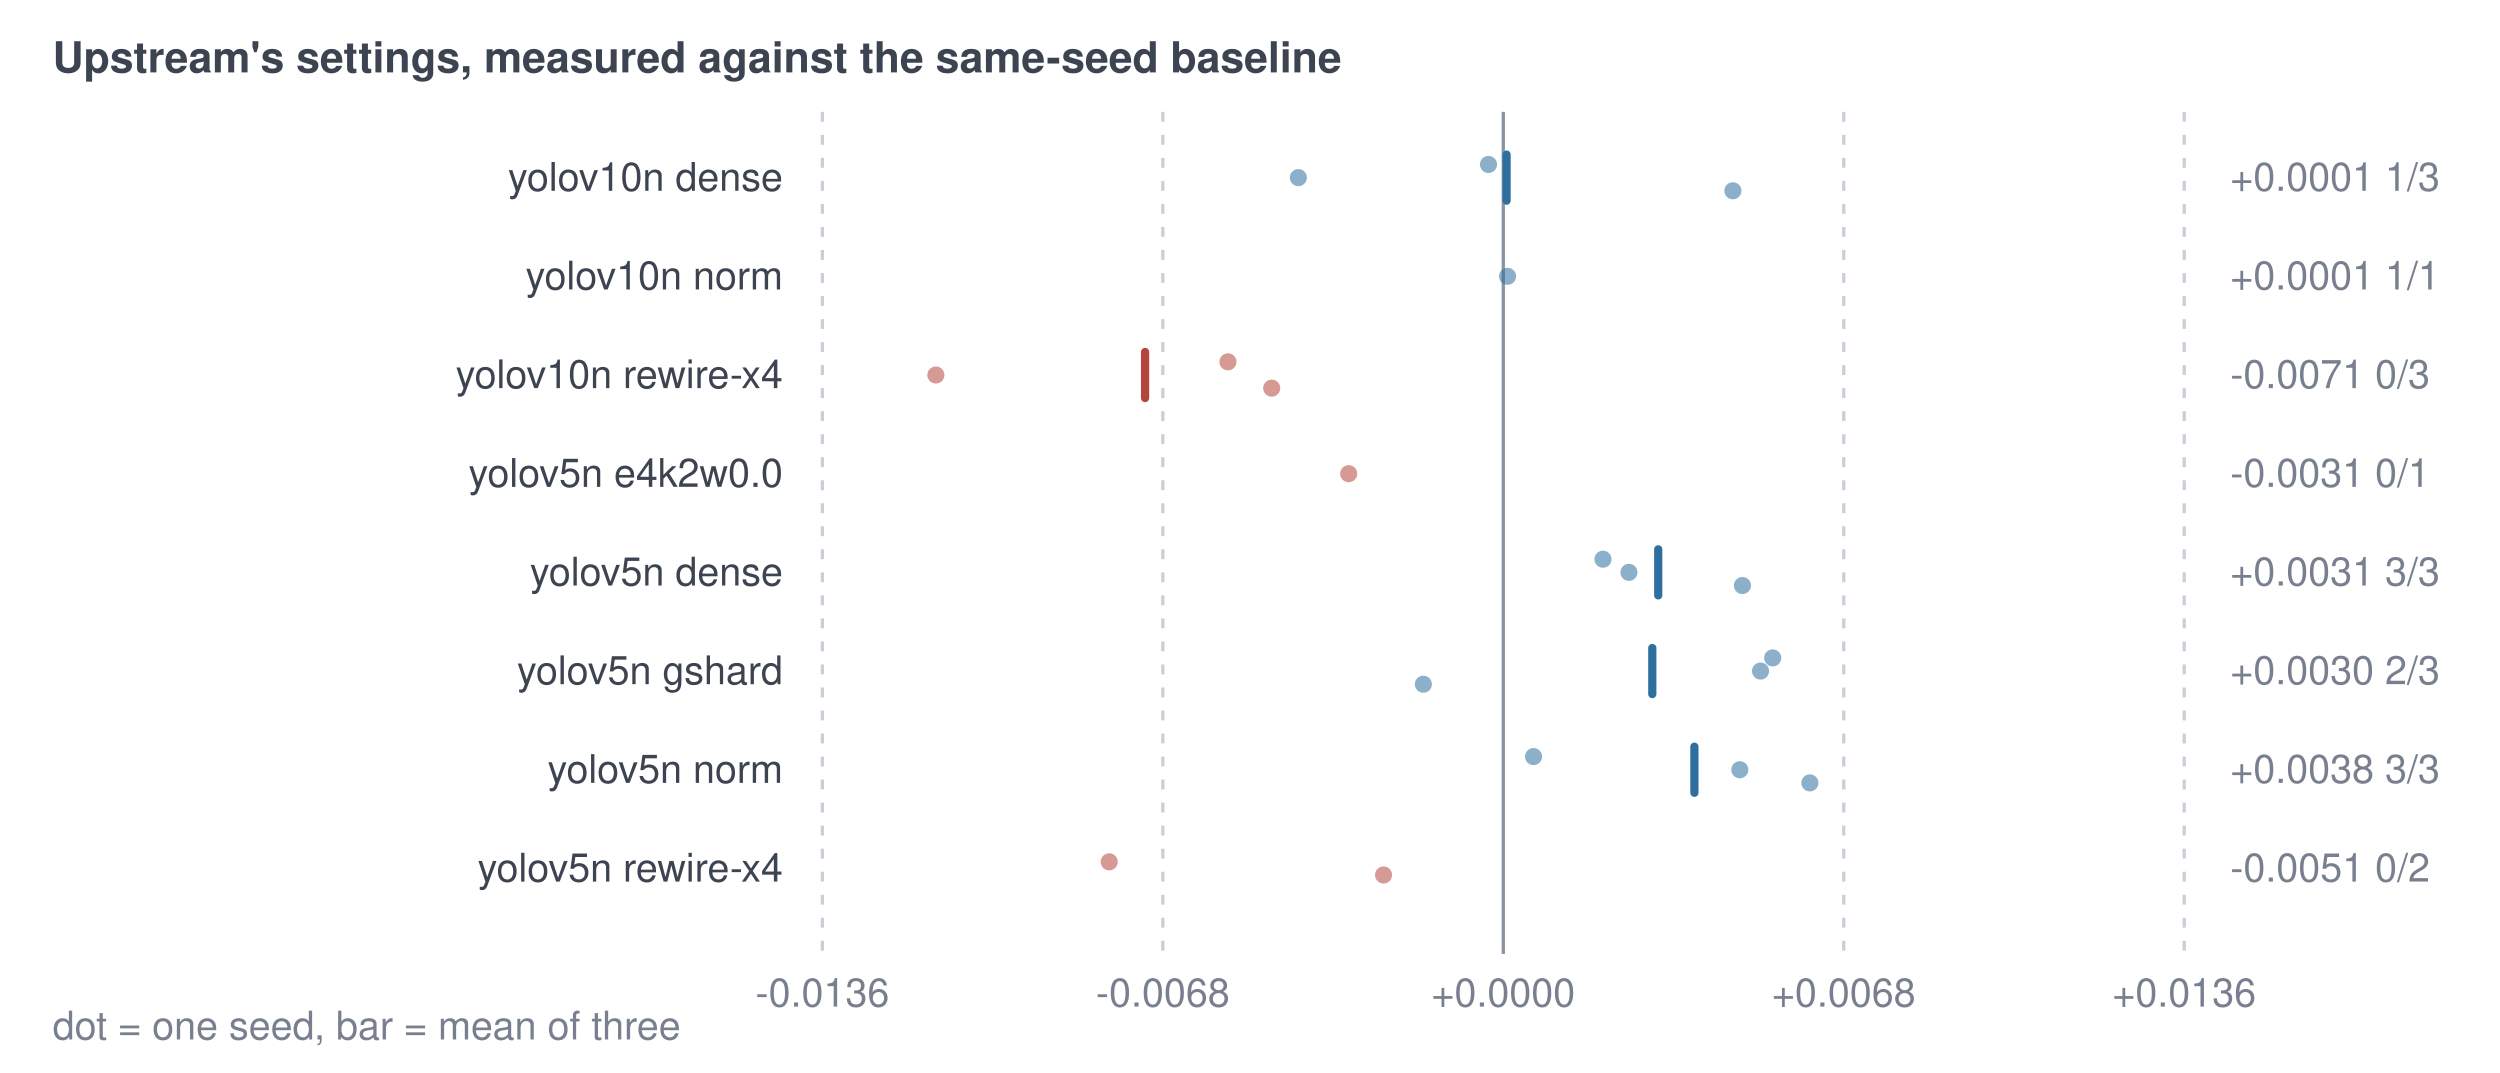
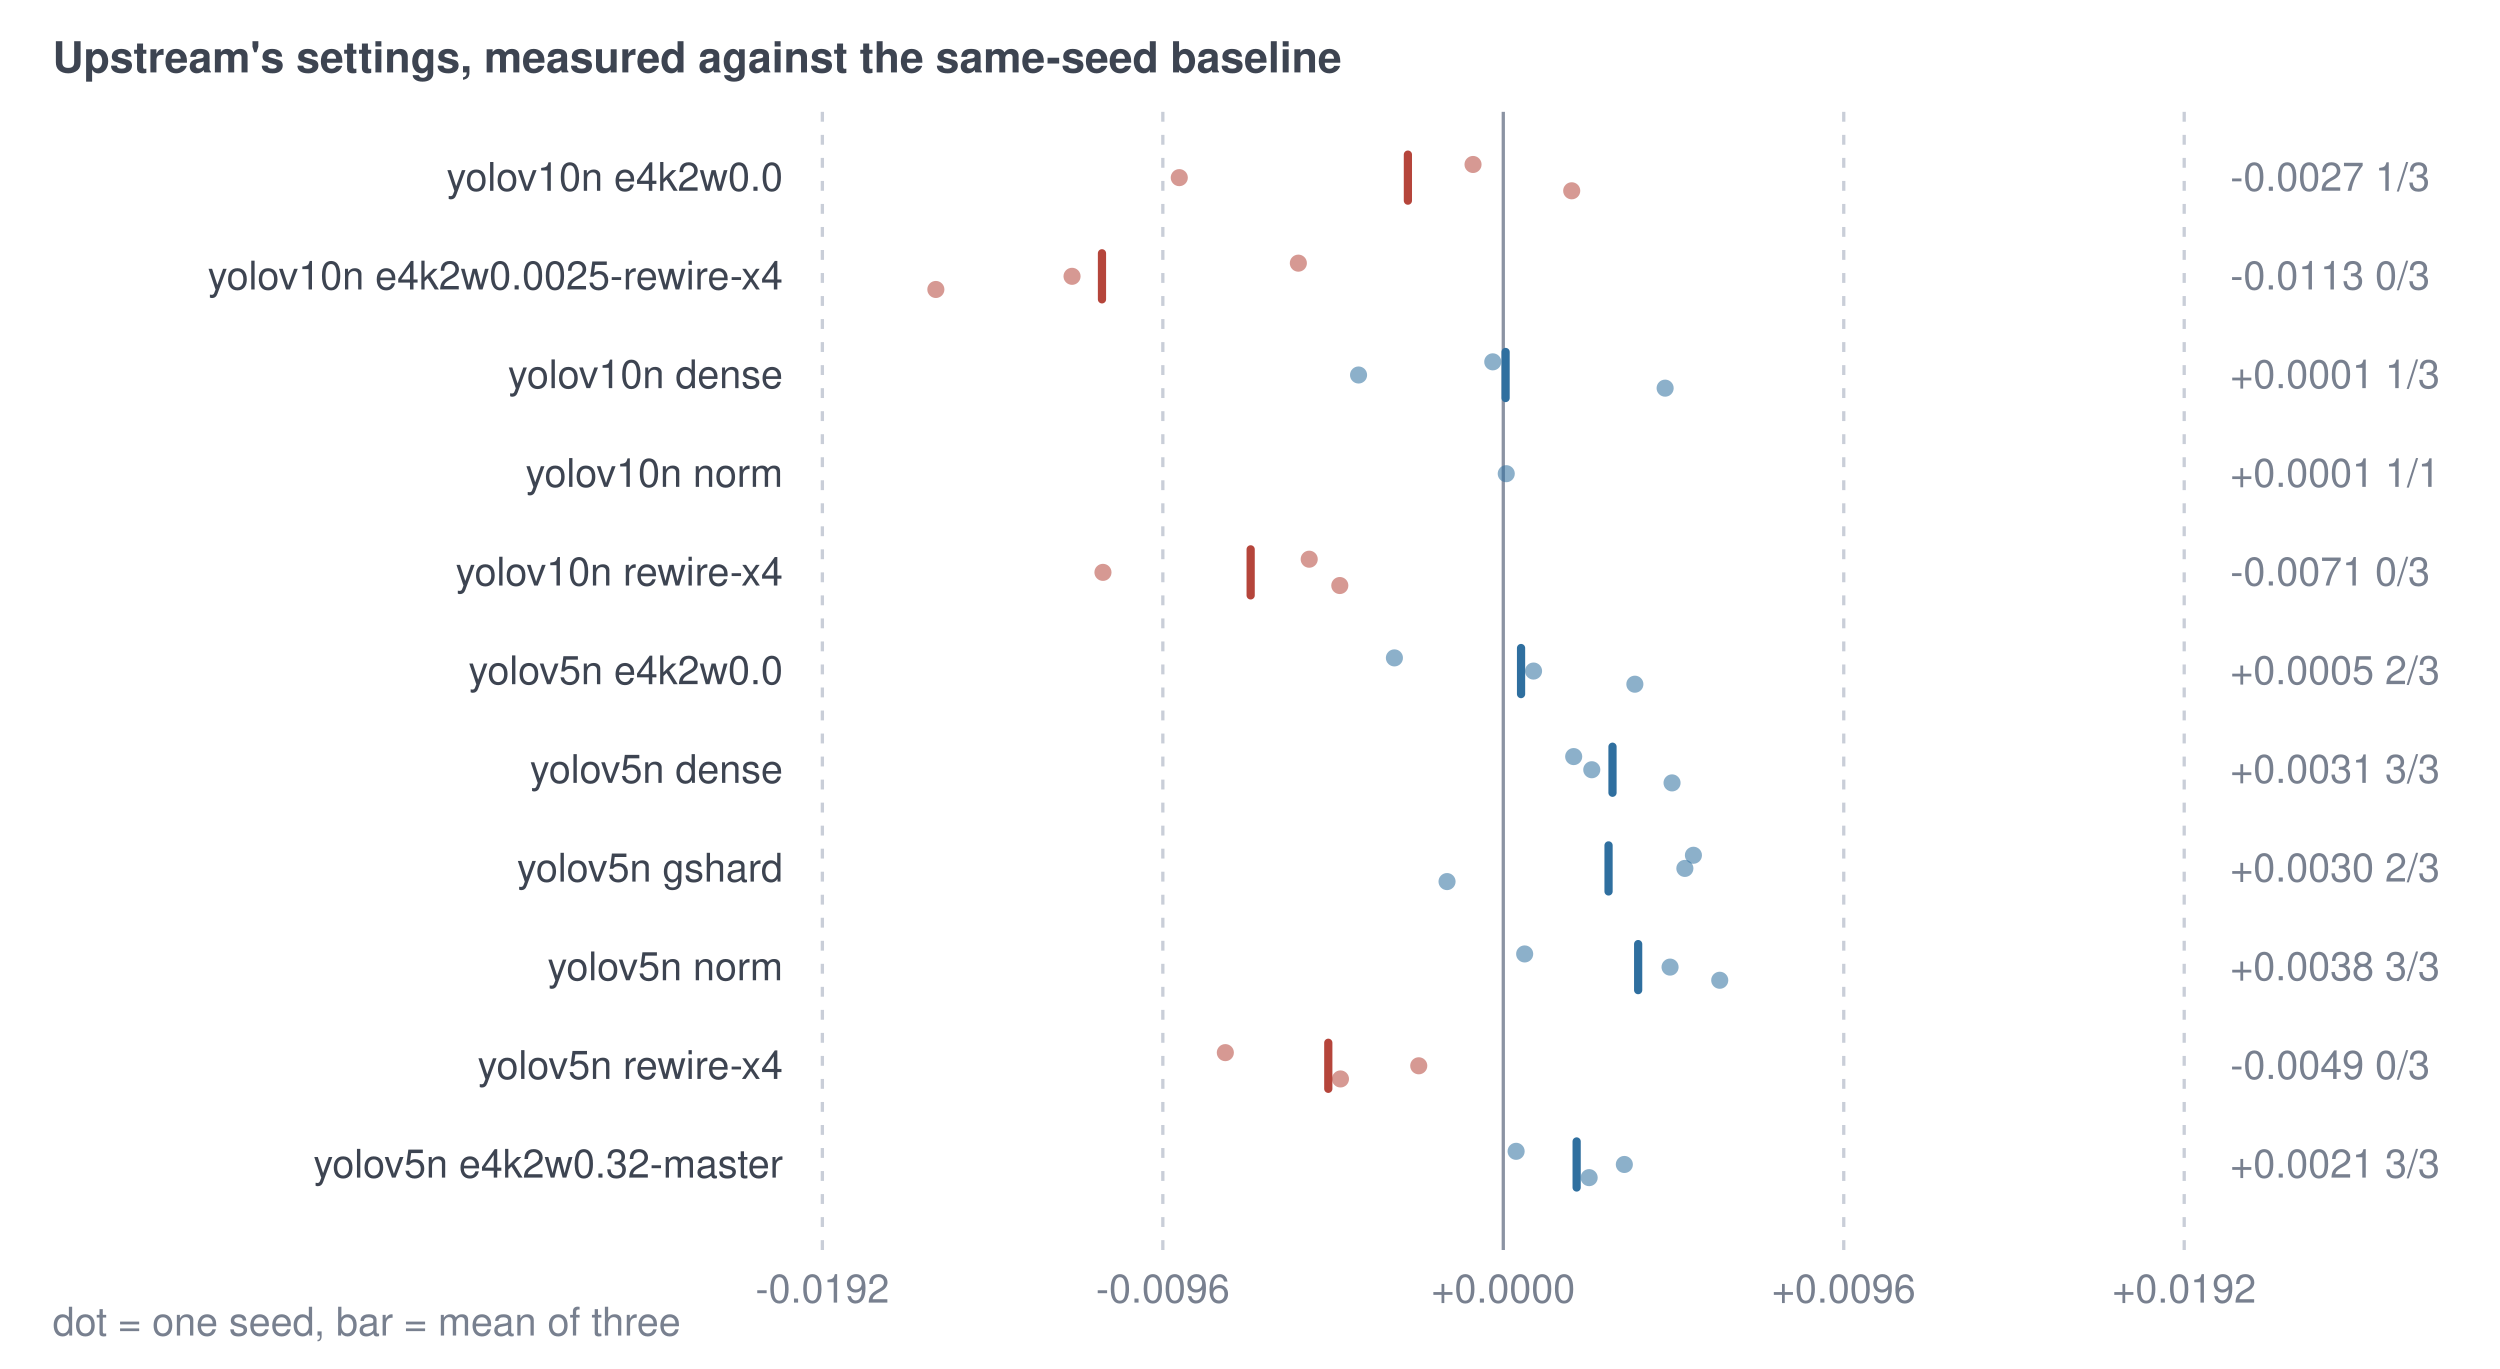
- <svg xmlns="http://www.w3.org/2000/svg" viewBox="0 0 760 326" width="760" height="326" font-family="system-ui,-apple-system,Segoe UI,Helvetica,Arial,sans-serif" font-size="12">
+ <svg xmlns="http://www.w3.org/2000/svg" viewBox="0 0 760 416" width="760" height="416" font-family="system-ui,-apple-system,Segoe UI,Helvetica,Arial,sans-serif" font-size="12">
  <style>
  .ink{fill:#3d4451}.rule{stroke:#c9ced8}.zero{stroke:#8b93a3}.faint{fill:#78808f}
  @media (prefers-color-scheme:dark){
    .ink{fill:#c9ced8}.rule{stroke:#454b57}.zero{stroke:#7e8797}.faint{fill:#98a0af}}
</style>
  <text x="16" y="22" class="ink" font-size="13" font-weight="600">Upstream's settings, measured against the same-seed baseline</text>
-   <line x1="250.0" y1="34" x2="250.0" y2="290" class="rule" stroke-dasharray="3 4" stroke-width="1" />
-   <text x="250.0" y="306" class="faint" text-anchor="middle">-0.0136</text>
-   <line x1="353.5" y1="34" x2="353.5" y2="290" class="rule" stroke-dasharray="3 4" stroke-width="1" />
-   <text x="353.5" y="306" class="faint" text-anchor="middle">-0.0068</text>
-   <line x1="457.0" y1="34" x2="457.0" y2="290" class="zero" stroke-width="1" />
-   <text x="457.0" y="306" class="faint" text-anchor="middle">+0.0000</text>
-   <line x1="560.5" y1="34" x2="560.5" y2="290" class="rule" stroke-dasharray="3 4" stroke-width="1" />
-   <text x="560.5" y="306" class="faint" text-anchor="middle">+0.0068</text>
-   <line x1="664.0" y1="34" x2="664.0" y2="290" class="rule" stroke-dasharray="3 4" stroke-width="1" />
-   <text x="664.0" y="306" class="faint" text-anchor="middle">+0.0136</text>
-   <text x="238" y="58" class="ink" text-anchor="end">yolov10n dense</text>
-   <line x1="458.0" y1="47" x2="458.0" y2="61" stroke="#2f6f9f" stroke-width="2.5" stroke-linecap="round" />
-   <circle cx="452.5" cy="50.0" r="2.6" fill="#2f6f9f" fill-opacity="0.55" />
-   <circle cx="394.7" cy="54.0" r="2.6" fill="#2f6f9f" fill-opacity="0.55" />
-   <circle cx="526.8" cy="58.0" r="2.6" fill="#2f6f9f" fill-opacity="0.55" />
-   <text x="678" y="58" class="faint">+0.0001  1/3</text>
-   <text x="238" y="88" class="ink" text-anchor="end">yolov10n norm</text>
-   <circle cx="458.3" cy="84.0" r="2.6" fill="#2f6f9f" fill-opacity="0.55" />
-   <text x="678" y="88" class="faint">+0.0001  1/1</text>
-   <text x="238" y="118" class="ink" text-anchor="end">yolov10n rewire-x4</text>
-   <line x1="348.1" y1="107" x2="348.1" y2="121" stroke="#b5453b" stroke-width="2.5" stroke-linecap="round" />
-   <circle cx="373.3" cy="110.0" r="2.6" fill="#b5453b" fill-opacity="0.55" />
-   <circle cx="284.5" cy="114.0" r="2.6" fill="#b5453b" fill-opacity="0.55" />
-   <circle cx="386.6" cy="118.0" r="2.6" fill="#b5453b" fill-opacity="0.55" />
-   <text x="678" y="118" class="faint">-0.0071  0/3</text>
-   <text x="238" y="148" class="ink" text-anchor="end">yolov5n e4k2w0.0</text>
-   <circle cx="410.0" cy="144.0" r="2.6" fill="#b5453b" fill-opacity="0.55" />
-   <text x="678" y="148" class="faint">-0.0031  0/1</text>
-   <text x="238" y="178" class="ink" text-anchor="end">yolov5n dense</text>
-   <line x1="504.1" y1="167" x2="504.1" y2="181" stroke="#2f6f9f" stroke-width="2.5" stroke-linecap="round" />
-   <circle cx="487.3" cy="170.0" r="2.6" fill="#2f6f9f" fill-opacity="0.55" />
-   <circle cx="495.2" cy="174.0" r="2.6" fill="#2f6f9f" fill-opacity="0.55" />
-   <circle cx="529.7" cy="178.0" r="2.6" fill="#2f6f9f" fill-opacity="0.55" />
-   <text x="678" y="178" class="faint">+0.0031  3/3</text>
-   <text x="238" y="208" class="ink" text-anchor="end">yolov5n gshard</text>
-   <line x1="502.3" y1="197" x2="502.3" y2="211" stroke="#2f6f9f" stroke-width="2.5" stroke-linecap="round" />
-   <circle cx="538.9" cy="200.0" r="2.6" fill="#2f6f9f" fill-opacity="0.55" />
-   <circle cx="535.2" cy="204.0" r="2.6" fill="#2f6f9f" fill-opacity="0.55" />
-   <circle cx="432.7" cy="208.0" r="2.6" fill="#2f6f9f" fill-opacity="0.55" />
-   <text x="678" y="208" class="faint">+0.0030  2/3</text>
-   <text x="238" y="238" class="ink" text-anchor="end">yolov5n norm</text>
-   <line x1="515.1" y1="227" x2="515.1" y2="241" stroke="#2f6f9f" stroke-width="2.5" stroke-linecap="round" />
-   <circle cx="466.2" cy="230.0" r="2.6" fill="#2f6f9f" fill-opacity="0.55" />
-   <circle cx="528.9" cy="234.0" r="2.6" fill="#2f6f9f" fill-opacity="0.55" />
-   <circle cx="550.2" cy="238.0" r="2.6" fill="#2f6f9f" fill-opacity="0.55" />
-   <text x="678" y="238" class="faint">+0.0038  3/3</text>
-   <text x="238" y="268" class="ink" text-anchor="end">yolov5n rewire-x4</text>
-   <circle cx="337.2" cy="262.0" r="2.6" fill="#b5453b" fill-opacity="0.55" />
-   <circle cx="420.6" cy="266.0" r="2.6" fill="#b5453b" fill-opacity="0.55" />
-   <text x="678" y="268" class="faint">-0.0051  0/2</text>
-   <text x="16" y="316" class="faint">dot = one seed, bar = mean of three</text>
+   <line x1="250.0" y1="34" x2="250.0" y2="380" class="rule" stroke-dasharray="3 4" stroke-width="1" />
+   <text x="250.0" y="396" class="faint" text-anchor="middle">-0.0192</text>
+   <line x1="353.5" y1="34" x2="353.5" y2="380" class="rule" stroke-dasharray="3 4" stroke-width="1" />
+   <text x="353.5" y="396" class="faint" text-anchor="middle">-0.0096</text>
+   <line x1="457.0" y1="34" x2="457.0" y2="380" class="zero" stroke-width="1" />
+   <text x="457.0" y="396" class="faint" text-anchor="middle">+0.0000</text>
+   <line x1="560.5" y1="34" x2="560.5" y2="380" class="rule" stroke-dasharray="3 4" stroke-width="1" />
+   <text x="560.5" y="396" class="faint" text-anchor="middle">+0.0096</text>
+   <line x1="664.0" y1="34" x2="664.0" y2="380" class="rule" stroke-dasharray="3 4" stroke-width="1" />
+   <text x="664.0" y="396" class="faint" text-anchor="middle">+0.0192</text>
+   <text x="238" y="58" class="ink" text-anchor="end">yolov10n e4k2w0.0</text>
+   <line x1="428.0" y1="47" x2="428.0" y2="61" stroke="#b5453b" stroke-width="2.5" stroke-linecap="round" />
+   <circle cx="447.8" cy="50.0" r="2.6" fill="#b5453b" fill-opacity="0.55" />
+   <circle cx="358.5" cy="54.0" r="2.6" fill="#b5453b" fill-opacity="0.55" />
+   <circle cx="477.8" cy="58.0" r="2.6" fill="#b5453b" fill-opacity="0.55" />
+   <text x="678" y="58" class="faint">-0.0027  1/3</text>
+   <text x="238" y="88" class="ink" text-anchor="end">yolov10n e4k2w0.0025-rewire-x4</text>
+   <line x1="335.0" y1="77" x2="335.0" y2="91" stroke="#b5453b" stroke-width="2.5" stroke-linecap="round" />
+   <circle cx="394.7" cy="80.0" r="2.6" fill="#b5453b" fill-opacity="0.55" />
+   <circle cx="325.9" cy="84.0" r="2.6" fill="#b5453b" fill-opacity="0.55" />
+   <circle cx="284.5" cy="88.0" r="2.6" fill="#b5453b" fill-opacity="0.55" />
+   <text x="678" y="88" class="faint">-0.0113  0/3</text>
+   <text x="238" y="118" class="ink" text-anchor="end">yolov10n dense</text>
+   <line x1="457.7" y1="107" x2="457.7" y2="121" stroke="#2f6f9f" stroke-width="2.5" stroke-linecap="round" />
+   <circle cx="453.8" cy="110.0" r="2.6" fill="#2f6f9f" fill-opacity="0.55" />
+   <circle cx="413.0" cy="114.0" r="2.6" fill="#2f6f9f" fill-opacity="0.55" />
+   <circle cx="506.2" cy="118.0" r="2.6" fill="#2f6f9f" fill-opacity="0.55" />
+   <text x="678" y="118" class="faint">+0.0001  1/3</text>
+   <text x="238" y="148" class="ink" text-anchor="end">yolov10n norm</text>
+   <circle cx="457.9" cy="144.0" r="2.6" fill="#2f6f9f" fill-opacity="0.55" />
+   <text x="678" y="148" class="faint">+0.0001  1/1</text>
+   <text x="238" y="178" class="ink" text-anchor="end">yolov10n rewire-x4</text>
+   <line x1="380.2" y1="167" x2="380.2" y2="181" stroke="#b5453b" stroke-width="2.5" stroke-linecap="round" />
+   <circle cx="398.0" cy="170.0" r="2.6" fill="#b5453b" fill-opacity="0.55" />
+   <circle cx="335.3" cy="174.0" r="2.6" fill="#b5453b" fill-opacity="0.55" />
+   <circle cx="407.3" cy="178.0" r="2.6" fill="#b5453b" fill-opacity="0.55" />
+   <text x="678" y="178" class="faint">-0.0071  0/3</text>
+   <text x="238" y="208" class="ink" text-anchor="end">yolov5n e4k2w0.0</text>
+   <line x1="462.4" y1="197" x2="462.4" y2="211" stroke="#2f6f9f" stroke-width="2.5" stroke-linecap="round" />
+   <circle cx="423.9" cy="200.0" r="2.6" fill="#2f6f9f" fill-opacity="0.55" />
+   <circle cx="466.2" cy="204.0" r="2.6" fill="#2f6f9f" fill-opacity="0.55" />
+   <circle cx="497.0" cy="208.0" r="2.6" fill="#2f6f9f" fill-opacity="0.55" />
+   <text x="678" y="208" class="faint">+0.0005  2/3</text>
+   <text x="238" y="238" class="ink" text-anchor="end">yolov5n dense</text>
+   <line x1="490.2" y1="227" x2="490.2" y2="241" stroke="#2f6f9f" stroke-width="2.5" stroke-linecap="round" />
+   <circle cx="478.4" cy="230.0" r="2.6" fill="#2f6f9f" fill-opacity="0.55" />
+   <circle cx="483.9" cy="234.0" r="2.6" fill="#2f6f9f" fill-opacity="0.55" />
+   <circle cx="508.3" cy="238.0" r="2.6" fill="#2f6f9f" fill-opacity="0.55" />
+   <text x="678" y="238" class="faint">+0.0031  3/3</text>
+   <text x="238" y="268" class="ink" text-anchor="end">yolov5n gshard</text>
+   <line x1="489.0" y1="257" x2="489.0" y2="271" stroke="#2f6f9f" stroke-width="2.5" stroke-linecap="round" />
+   <circle cx="514.8" cy="260.0" r="2.6" fill="#2f6f9f" fill-opacity="0.55" />
+   <circle cx="512.2" cy="264.0" r="2.6" fill="#2f6f9f" fill-opacity="0.55" />
+   <circle cx="439.9" cy="268.0" r="2.6" fill="#2f6f9f" fill-opacity="0.55" />
+   <text x="678" y="268" class="faint">+0.0030  2/3</text>
+   <text x="238" y="298" class="ink" text-anchor="end">yolov5n norm</text>
+   <line x1="498.0" y1="287" x2="498.0" y2="301" stroke="#2f6f9f" stroke-width="2.5" stroke-linecap="round" />
+   <circle cx="463.5" cy="290.0" r="2.6" fill="#2f6f9f" fill-opacity="0.55" />
+   <circle cx="507.7" cy="294.0" r="2.6" fill="#2f6f9f" fill-opacity="0.55" />
+   <circle cx="522.8" cy="298.0" r="2.6" fill="#2f6f9f" fill-opacity="0.55" />
+   <text x="678" y="298" class="faint">+0.0038  3/3</text>
+   <text x="238" y="328" class="ink" text-anchor="end">yolov5n rewire-x4</text>
+   <line x1="403.8" y1="317" x2="403.8" y2="331" stroke="#b5453b" stroke-width="2.5" stroke-linecap="round" />
+   <circle cx="372.5" cy="320.0" r="2.6" fill="#b5453b" fill-opacity="0.55" />
+   <circle cx="431.3" cy="324.0" r="2.6" fill="#b5453b" fill-opacity="0.55" />
+   <circle cx="407.5" cy="328.0" r="2.6" fill="#b5453b" fill-opacity="0.55" />
+   <text x="678" y="328" class="faint">-0.0049  0/3</text>
+   <text x="238" y="358" class="ink" text-anchor="end">yolov5n e4k2w0.32-master</text>
+   <line x1="479.3" y1="347" x2="479.3" y2="361" stroke="#2f6f9f" stroke-width="2.5" stroke-linecap="round" />
+   <circle cx="460.9" cy="350.0" r="2.6" fill="#2f6f9f" fill-opacity="0.55" />
+   <circle cx="493.8" cy="354.0" r="2.6" fill="#2f6f9f" fill-opacity="0.55" />
+   <circle cx="483.1" cy="358.0" r="2.6" fill="#2f6f9f" fill-opacity="0.55" />
+   <text x="678" y="358" class="faint">+0.0021  3/3</text>
+   <text x="16" y="406" class="faint">dot = one seed, bar = mean of three</text>
</svg>
